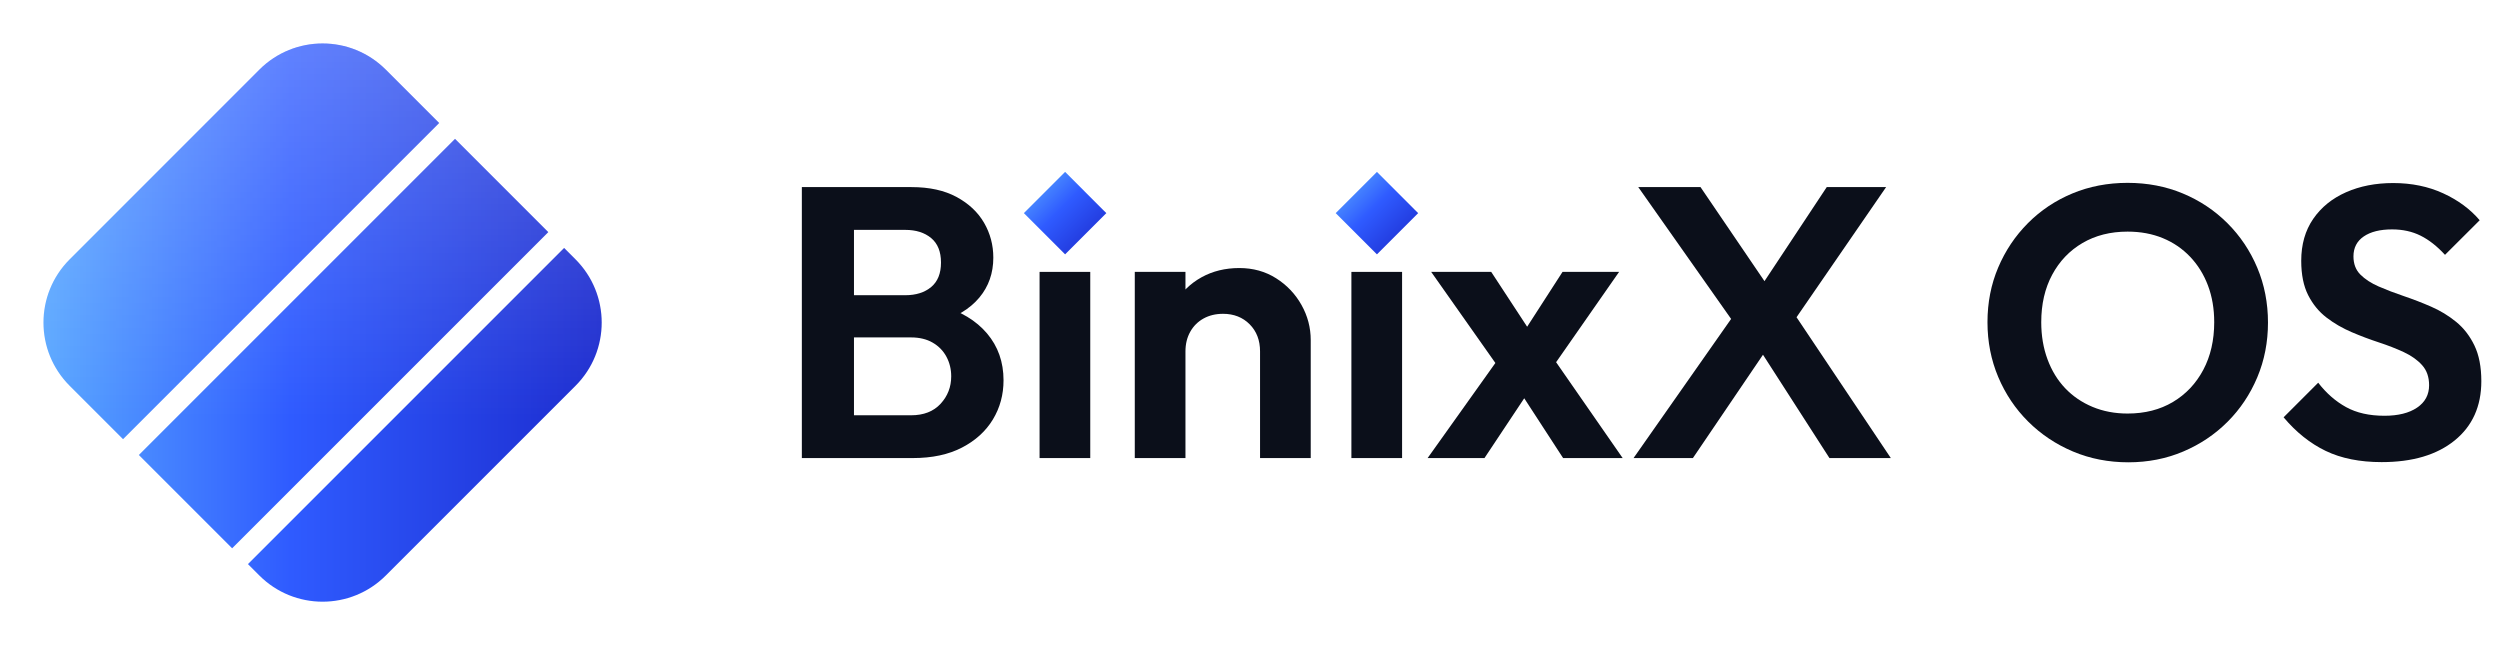
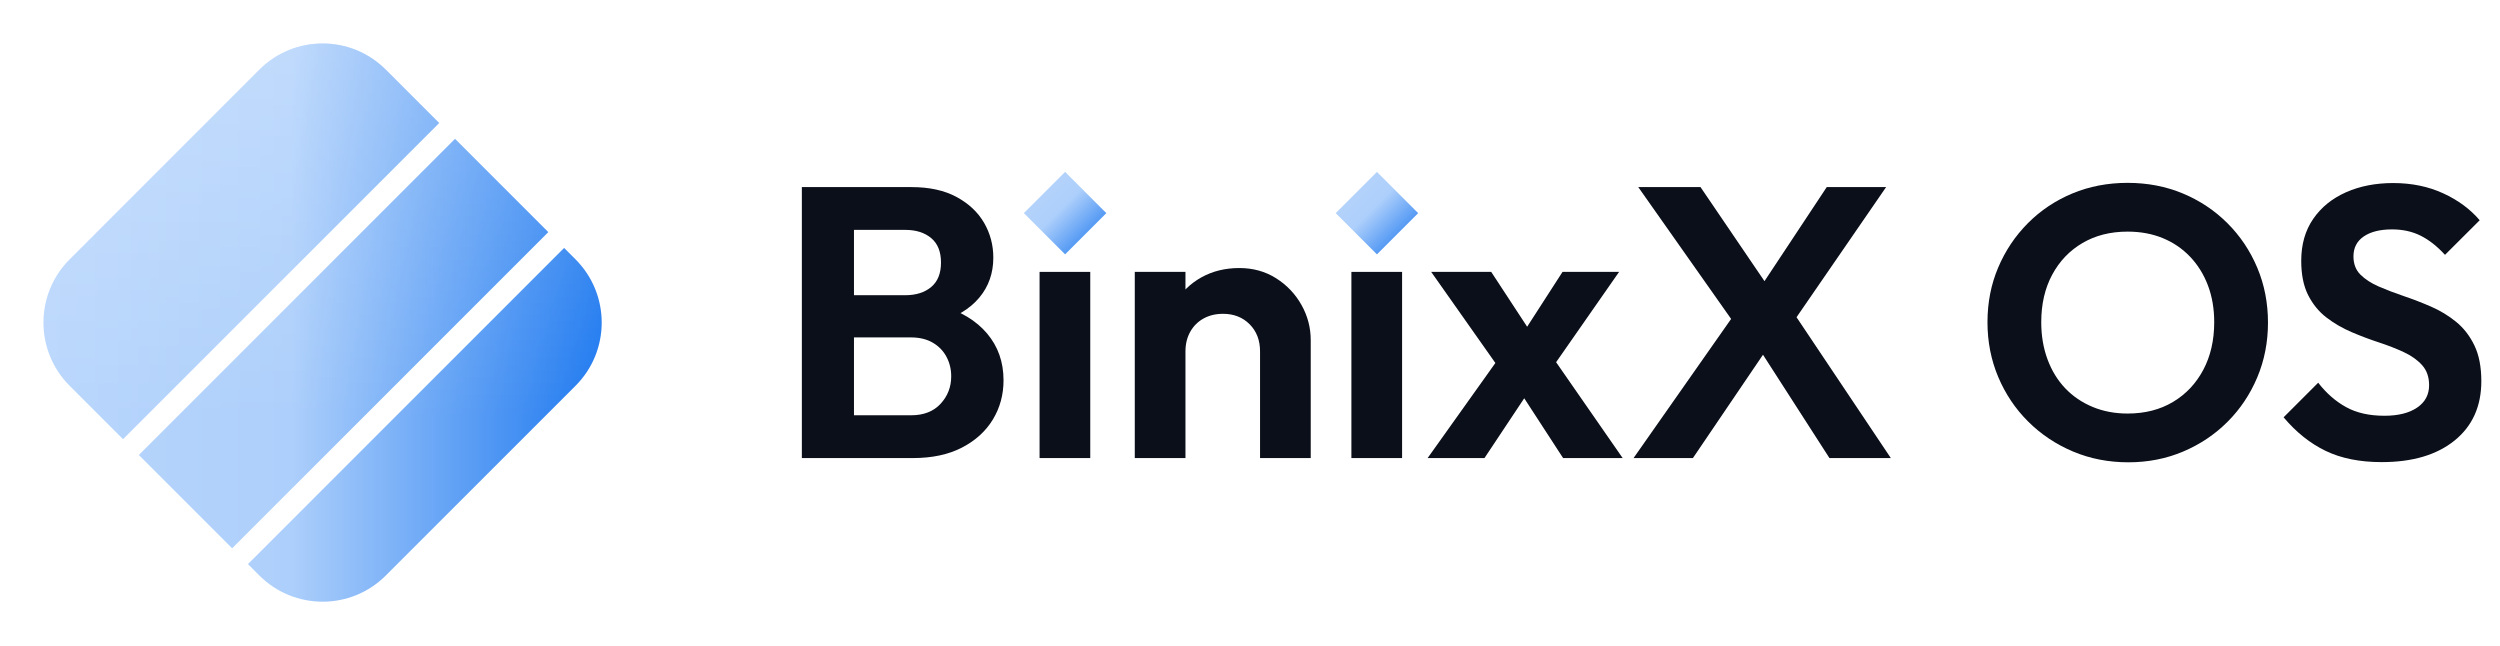
<svg xmlns="http://www.w3.org/2000/svg" width="465" height="120" viewBox="0 0 465 120">
  <defs>
    <clipPath id="c16">
      <rect x="-41.58" y="-41.58" width="83.16" height="83.16" rx="16.63" />
    </clipPath>
    <linearGradient id="g17" gradientUnits="userSpaceOnUse" x1="-41.6" y1="-41.6" x2="41.6" y2="41.6">
-       <stop offset="0" stop-color="#5FB2FF" />
-       <stop offset="0.45" stop-color="#2F5BFF" />
-       <stop offset="1" stop-color="#1A26C9" />
+       <stop offset="0" stop-color="#BBD7FC" />
+       <stop offset="0.45" stop-color="#ADCFFB" />
+       <stop offset="1" stop-color="#0C6EEE" />
    </linearGradient>
    <linearGradient id="h18" x1="1" y1="0" x2="0.35" y2="0.65">
      <stop offset="0" stop-color="#fff" stop-opacity="0.26" />
      <stop offset="1" stop-color="#fff" stop-opacity="0" />
    </linearGradient>
  </defs>
  <g transform="translate(60.00 60.00) rotate(-45)">
    <g clip-path="url(#c16)">
      <rect x="-42.58" y="-41.58" width="85.16" height="30.67" fill="url(#g17)" />
      <rect x="-42.58" y="-6.75" width="85.16" height="24.54" fill="url(#g17)" />
      <rect x="-42.58" y="21.95" width="85.16" height="19.63" fill="url(#g17)" />
      <rect x="-41.58" y="-41.58" width="83.16" height="83.16" fill="url(#h18)" />
    </g>
  </g>
  <path d="M156.295 85.2V77.242H169.451Q172.982 77.242 174.953 75.1Q176.925 72.958 176.925 70.001Q176.925 68.012 176.038 66.354Q175.15 64.696 173.475 63.728Q171.799 62.76 169.451 62.76H156.295V54.91H168.376Q171.369 54.91 173.197 53.386Q175.025 51.863 175.025 48.834Q175.025 45.805 173.197 44.281Q171.369 42.758 168.376 42.758H156.295V34.8H169.541Q174.523 34.8 177.92 36.637Q181.316 38.474 183.037 41.441Q184.757 44.407 184.757 47.92Q184.757 52.239 182.15 55.358Q179.542 58.477 174.505 60.0L174.953 56.828Q180.527 58.405 183.592 62.025Q186.657 65.646 186.657 70.736Q186.657 74.751 184.677 78.022Q182.696 81.293 178.932 83.246Q175.168 85.2 169.809 85.2ZM149.144 85.2V34.8H158.84V85.2Z" fill="#0B0F1A" />
  <path d="M193.36 85.2V50.572H202.788V85.2Z" fill="#0B0F1A" />
  <defs>
    <linearGradient id="g14" x1="0" y1="0" x2="1" y2="1">
-       <stop offset="0" stop-color="#5FB2FF" />
-       <stop offset="0.45" stop-color="#2F5BFF" />
-       <stop offset="1" stop-color="#1A26C9" />
+       <stop offset="0" stop-color="#BBD7FC" />
+       <stop offset="0.45" stop-color="#ADCFFB" />
+       <stop offset="1" stop-color="#0C6EEE" />
    </linearGradient>
  </defs>
  <path d="M198.11 31.97 Q198.72 32.59 205.16 39.03 L205.78 39.64 L198.11 47.31 L190.44 39.64 Z" fill="url(#g14)" />
  <path d="M234.369 85.2V65.359Q234.369 62.258 232.433 60.314Q230.497 58.369 227.481 58.369Q225.429 58.369 223.85 59.247Q222.271 60.125 221.383 61.712Q220.496 63.298 220.496 65.359L216.822 63.459Q216.822 59.426 218.587 56.371Q220.353 53.315 223.466 51.585Q226.579 49.855 230.519 49.855Q234.351 49.855 237.353 51.755Q240.355 53.655 242.076 56.72Q243.796 59.785 243.796 63.262V85.2ZM211.069 85.2V50.572H220.496V85.2Z" fill="#0B0F1A" />
  <path d="M251.36 85.2V50.572H260.787V85.2Z" fill="#0B0F1A" />
  <defs>
    <linearGradient id="g15" x1="0" y1="0" x2="1" y2="1">
-       <stop offset="0" stop-color="#5FB2FF" />
-       <stop offset="0.45" stop-color="#2F5BFF" />
-       <stop offset="1" stop-color="#1A26C9" />
+       <stop offset="0" stop-color="#BBD7FC" />
+       <stop offset="0.45" stop-color="#ADCFFB" />
+       <stop offset="1" stop-color="#0C6EEE" />
    </linearGradient>
  </defs>
  <path d="M256.11 31.97 Q256.72 32.59 263.16 39.03 L263.78 39.64 L256.11 47.31 L248.44 39.64 Z" fill="url(#g15)" />
  <path d="M290.737 85.2 281.614 71.166 279.714 69.75 266.2 50.572H277.366L285.701 63.298L287.529 64.624L301.814 85.2ZM265.537 85.2 279.625 65.431 285.038 71.776 276.112 85.2ZM287.851 69.643 282.385 63.352 290.63 50.572H301.15Z" fill="#0B0F1A" />
  <path d="M340.277 85.2 325.831 62.742H324.397L304.717 34.8H316.296L330.688 55.967H332.122L351.694 85.2ZM303.839 85.2 322.73 58.261 329.881 63.083 314.88 85.2ZM332.606 61.255 325.454 56.433 339.775 34.8H350.816Z" fill="#0B0F1A" />
  <path d="" fill="#0B0F1A" />
  <path d="M395.875 85.989Q390.336 85.989 385.578 83.981Q380.819 81.974 377.243 78.416Q373.668 74.858 371.669 70.118Q369.671 65.377 369.671 59.928Q369.671 54.462 371.66 49.766Q373.65 45.07 377.19 41.512Q380.729 37.954 385.461 35.983Q390.193 34.011 395.731 34.011Q401.269 34.011 406.001 35.983Q410.733 37.954 414.3 41.512Q417.866 45.07 419.856 49.802Q421.845 54.533 421.845 60.0Q421.845 65.449 419.856 70.18Q417.866 74.912 414.326 78.452Q410.787 81.992 406.064 83.99Q401.341 85.989 395.875 85.989ZM395.731 76.919Q400.552 76.919 404.164 74.769Q407.776 72.618 409.81 68.791Q411.844 64.965 411.844 59.928Q411.844 56.182 410.679 53.1Q409.514 50.017 407.363 47.758Q405.213 45.5 402.273 44.29Q399.334 43.081 395.731 43.081Q390.964 43.081 387.352 45.195Q383.741 47.31 381.706 51.101Q379.672 54.892 379.672 59.928Q379.672 63.692 380.837 66.838Q382.002 69.983 384.126 72.215Q386.25 74.446 389.216 75.683Q392.182 76.919 395.731 76.919Z" fill="#0B0F1A" />
  <path d="M442.995 85.953Q436.901 85.953 432.572 83.865Q428.244 81.777 424.749 77.618L431.183 71.184Q433.442 74.106 436.363 75.719Q439.284 77.332 443.496 77.332Q447.35 77.332 449.581 75.817Q451.813 74.303 451.813 71.65Q451.813 69.374 450.522 67.931Q449.232 66.488 447.117 65.502Q445.002 64.517 442.457 63.683Q439.912 62.85 437.376 61.765Q434.84 60.681 432.725 59.059Q430.61 57.437 429.319 54.901Q428.029 52.365 428.029 48.511Q428.029 43.941 430.26 40.706Q432.492 37.471 436.363 35.759Q440.234 34.047 445.127 34.047Q450.271 34.047 454.43 35.956Q458.588 37.865 461.222 40.966L454.77 47.4Q452.566 44.998 450.227 43.833Q447.888 42.668 444.93 42.668Q441.579 42.668 439.661 43.977Q437.743 45.285 437.743 47.687Q437.743 49.784 439.034 51.074Q440.324 52.365 442.439 53.288Q444.554 54.211 447.099 55.071Q449.644 55.931 452.18 57.034Q454.716 58.136 456.831 59.857Q458.946 61.577 460.237 64.248Q461.527 66.918 461.527 70.897Q461.527 77.905 456.562 81.929Q451.598 85.953 442.995 85.953Z" fill="#0B0F1A" />
</svg>
